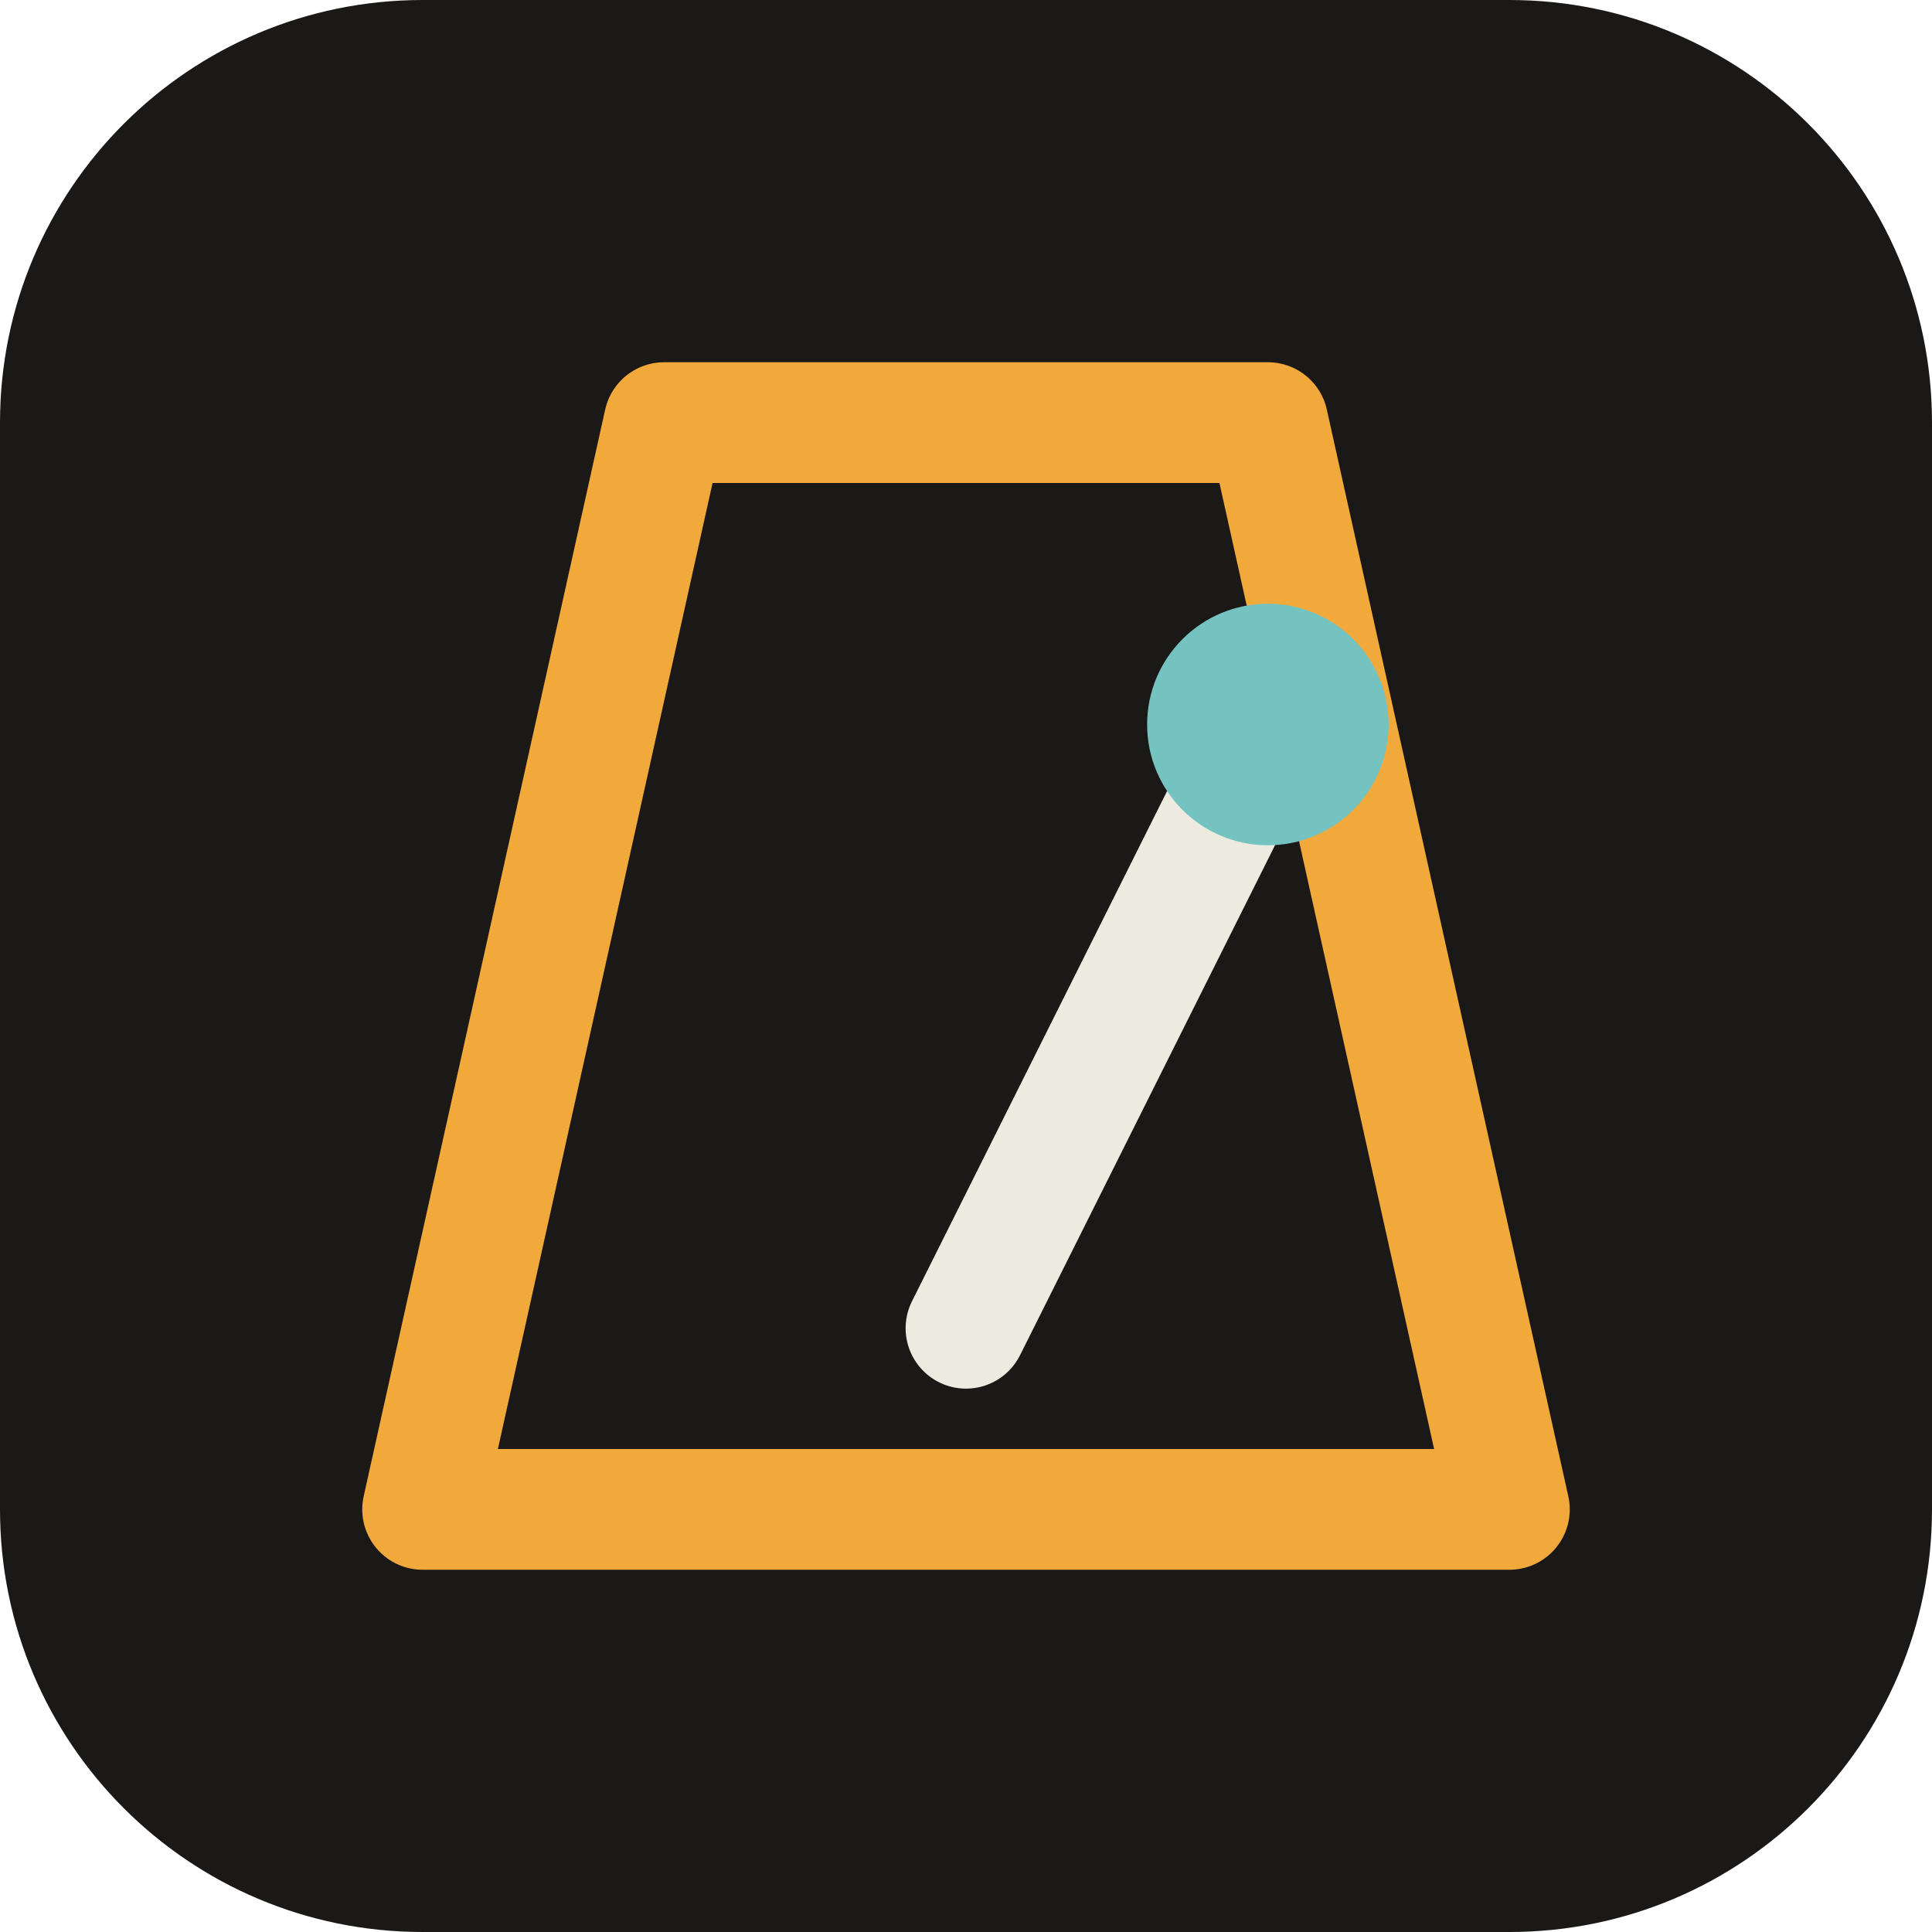
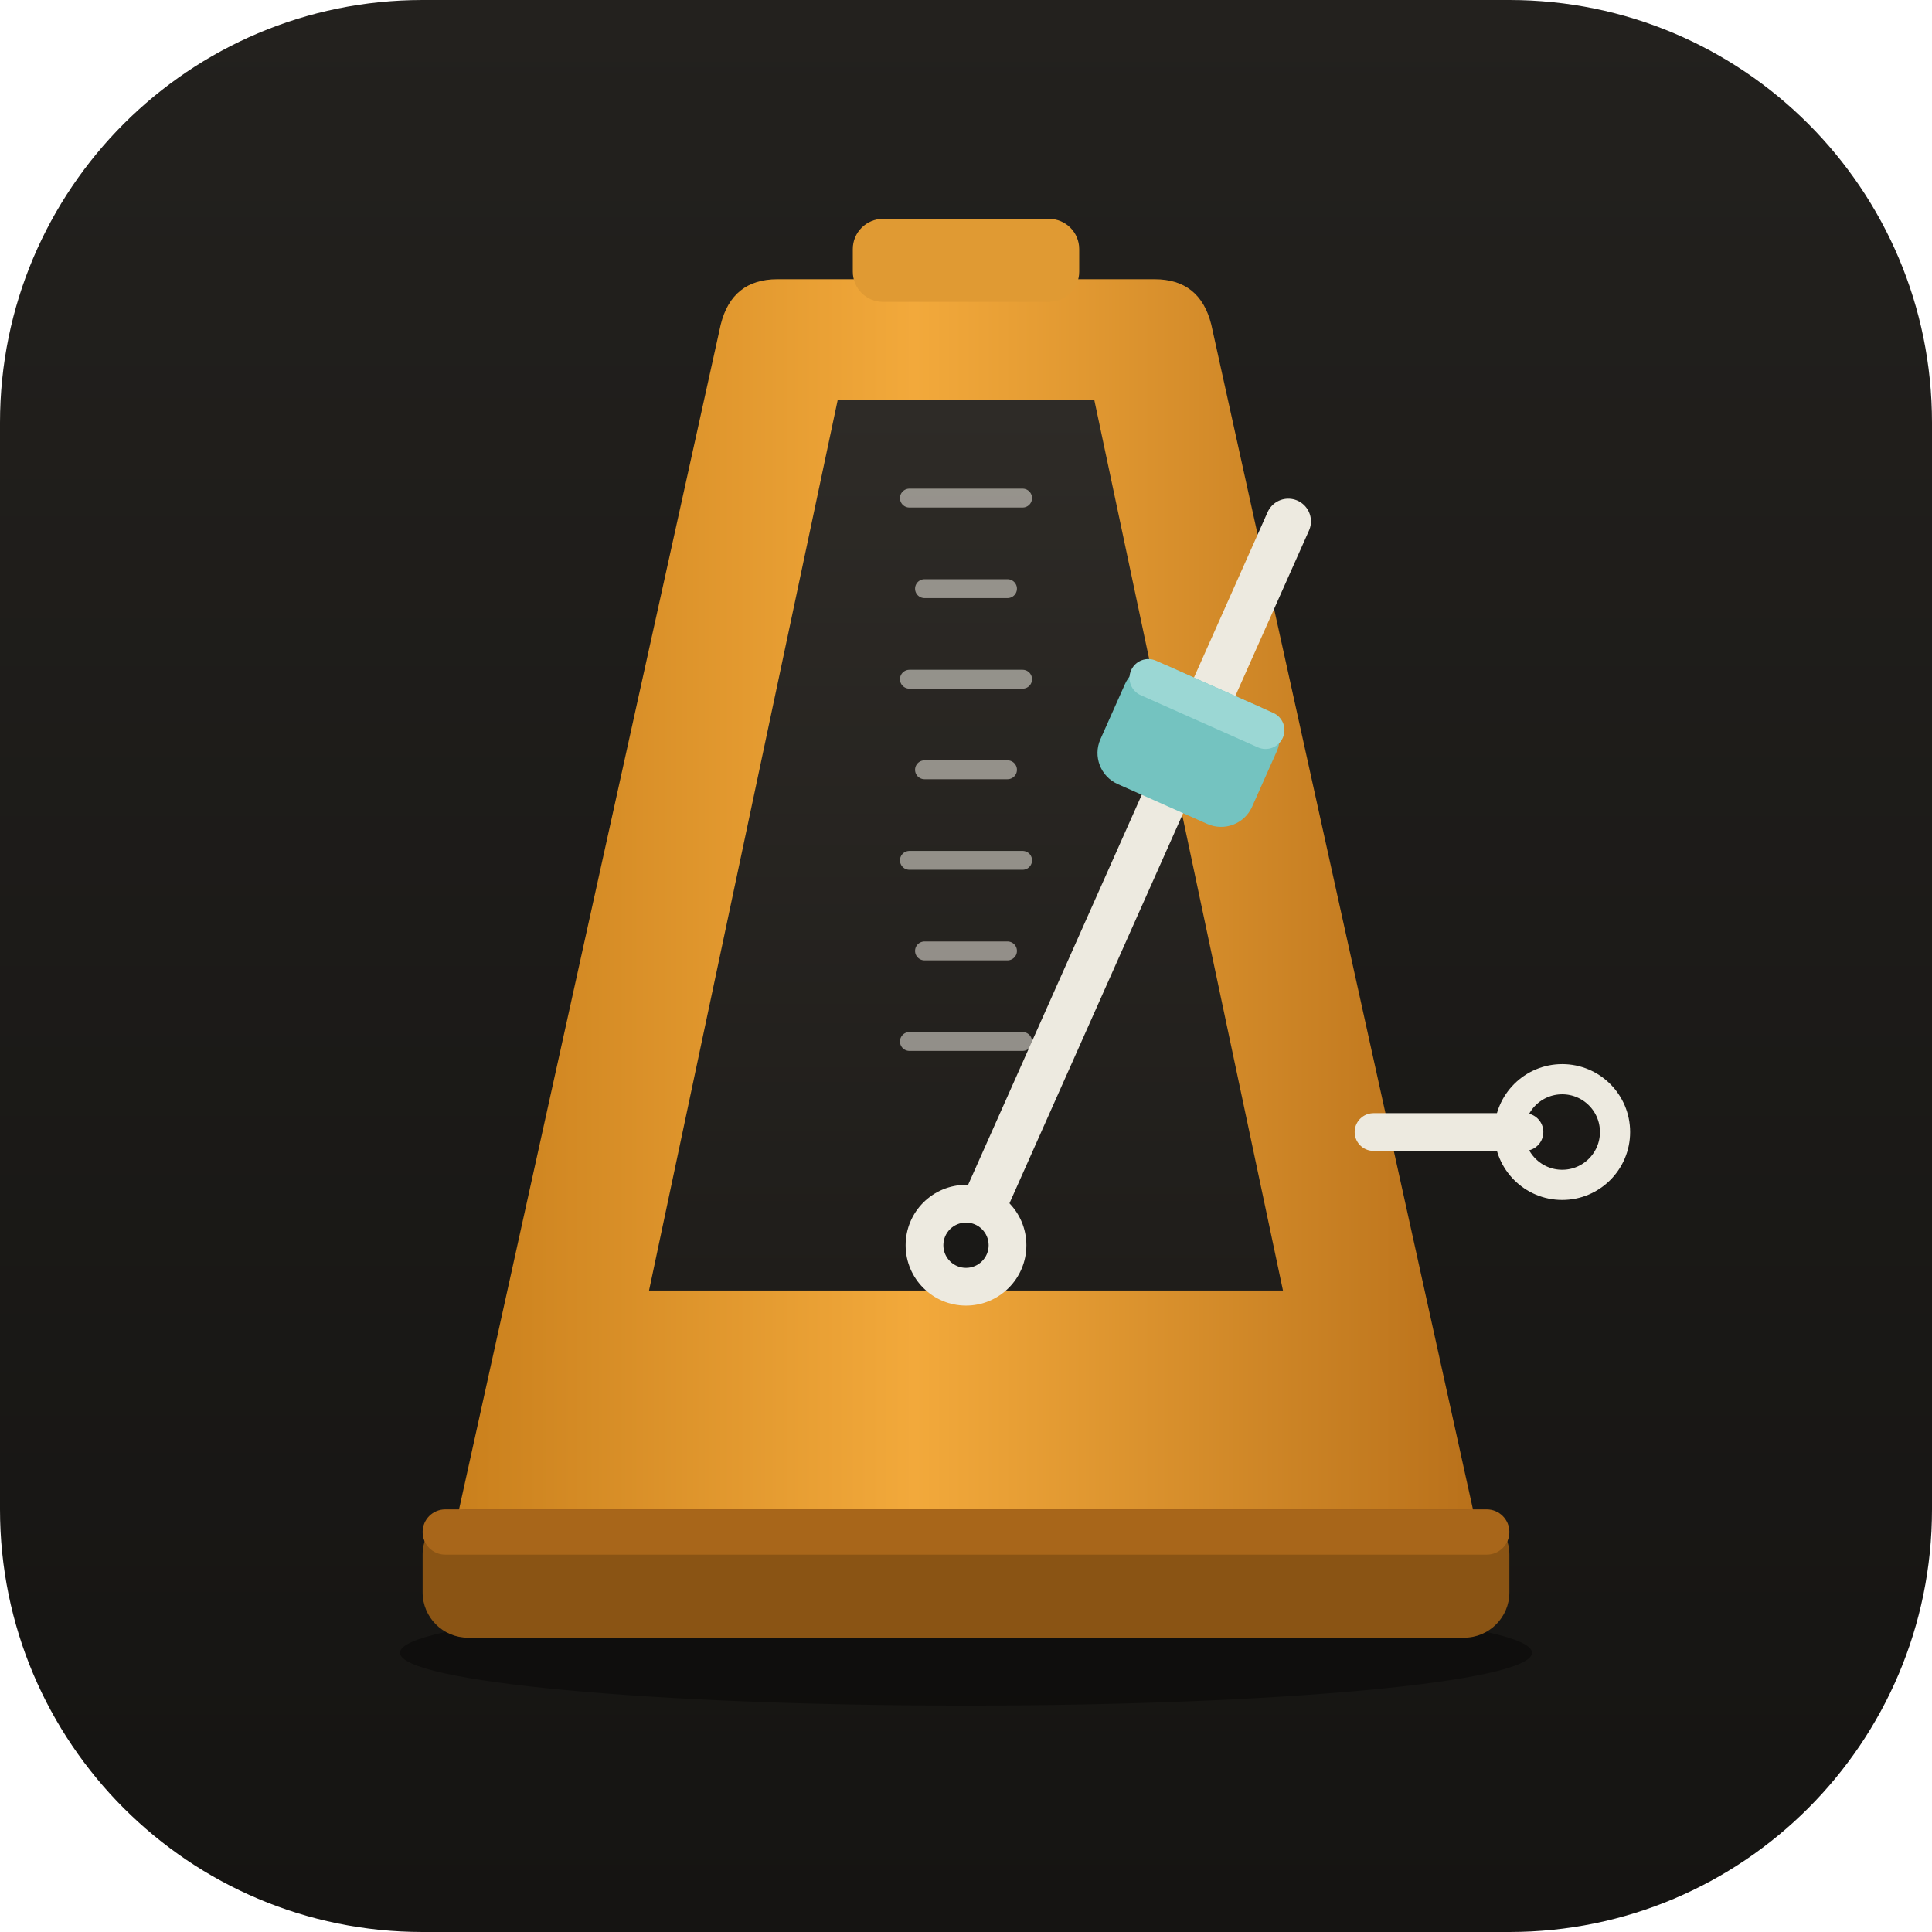
- <svg xmlns="http://www.w3.org/2000/svg" viewBox="0 0 64 64">
-   <rect width="64" height="64" rx="14" fill="#1a1917" />
-   <path d="M22 14h20l8 36H14z" fill="none" stroke="#f2a93b" stroke-width="4" stroke-linejoin="round" />
-   <path d="M32 44l10-20" stroke="#edeae0" stroke-width="4" stroke-linecap="round" />
-   <circle cx="42" cy="24" r="4" fill="#74c3c0" />
+ <svg xmlns="http://www.w3.org/2000/svg" viewBox="0 0 512 512">
+   <defs>
+     <linearGradient id="body" x1="0" y1="0" x2="1" y2="0">
+       <stop offset="0" stop-color="#c97f1c" />
+       <stop offset=".45" stop-color="#f2a93b" />
+       <stop offset="1" stop-color="#b8701a" />
+     </linearGradient>
+     <linearGradient id="face" x1="0" y1="0" x2="0" y2="1">
+       <stop offset="0" stop-color="#2e2b27" />
+       <stop offset="1" stop-color="#1f1d1a" />
+     </linearGradient>
+     <linearGradient id="bg" x1="0" y1="0" x2="0" y2="1">
+       <stop offset="0" stop-color="#23211e" />
+       <stop offset="1" stop-color="#151412" />
+     </linearGradient>
+   </defs>
+   <rect width="512" height="512" rx="112" fill="url(#bg)" />
+   <ellipse cx="256" cy="438" rx="150" ry="14" fill="#000" opacity=".35" />
+   <path d="M206 74h100q12 0 15 12l72 326q3 14-11 14H130q-14 0-11-14l72-326q3-12 15-12z" fill="url(#body)" />
+   <rect x="226" y="58" width="60" height="22" rx="8" fill="#e09a33" />
+   <path d="M222 106h68l50 236H172z" fill="url(#face)" />
+   <g stroke="#edeae0" stroke-width="5" stroke-linecap="round" opacity=".55">
+     <path d="M241 132h30M245 156h22M241 180h30M245 204h22M241 228h30M245 252h22M241 276h30" />
+   </g>
+   <rect x="112" y="400" width="288" height="34" rx="12" fill="#8a5414" />
+   <rect x="112" y="400" width="288" height="12" rx="6" fill="#a8661a" />
+   <g transform="rotate(24 256 330)">
+     <path d="M256 330V120" stroke="#edeae0" stroke-width="12" stroke-linecap="round" />
+     <rect x="234" y="168" width="44" height="34" rx="9" fill="#74c3c0" />
+     <rect x="234" y="168" width="44" height="10" rx="5" fill="#9bd7d4" />
+   </g>
+   <circle cx="256" cy="330" r="16" fill="#edeae0" />
+   <circle cx="256" cy="330" r="6" fill="#1a1917" />
+   <path d="M364 300h40" stroke="#edeae0" stroke-width="10" stroke-linecap="round" />
+   <circle cx="414" cy="300" r="14" fill="none" stroke="#edeae0" stroke-width="8" />
</svg>
